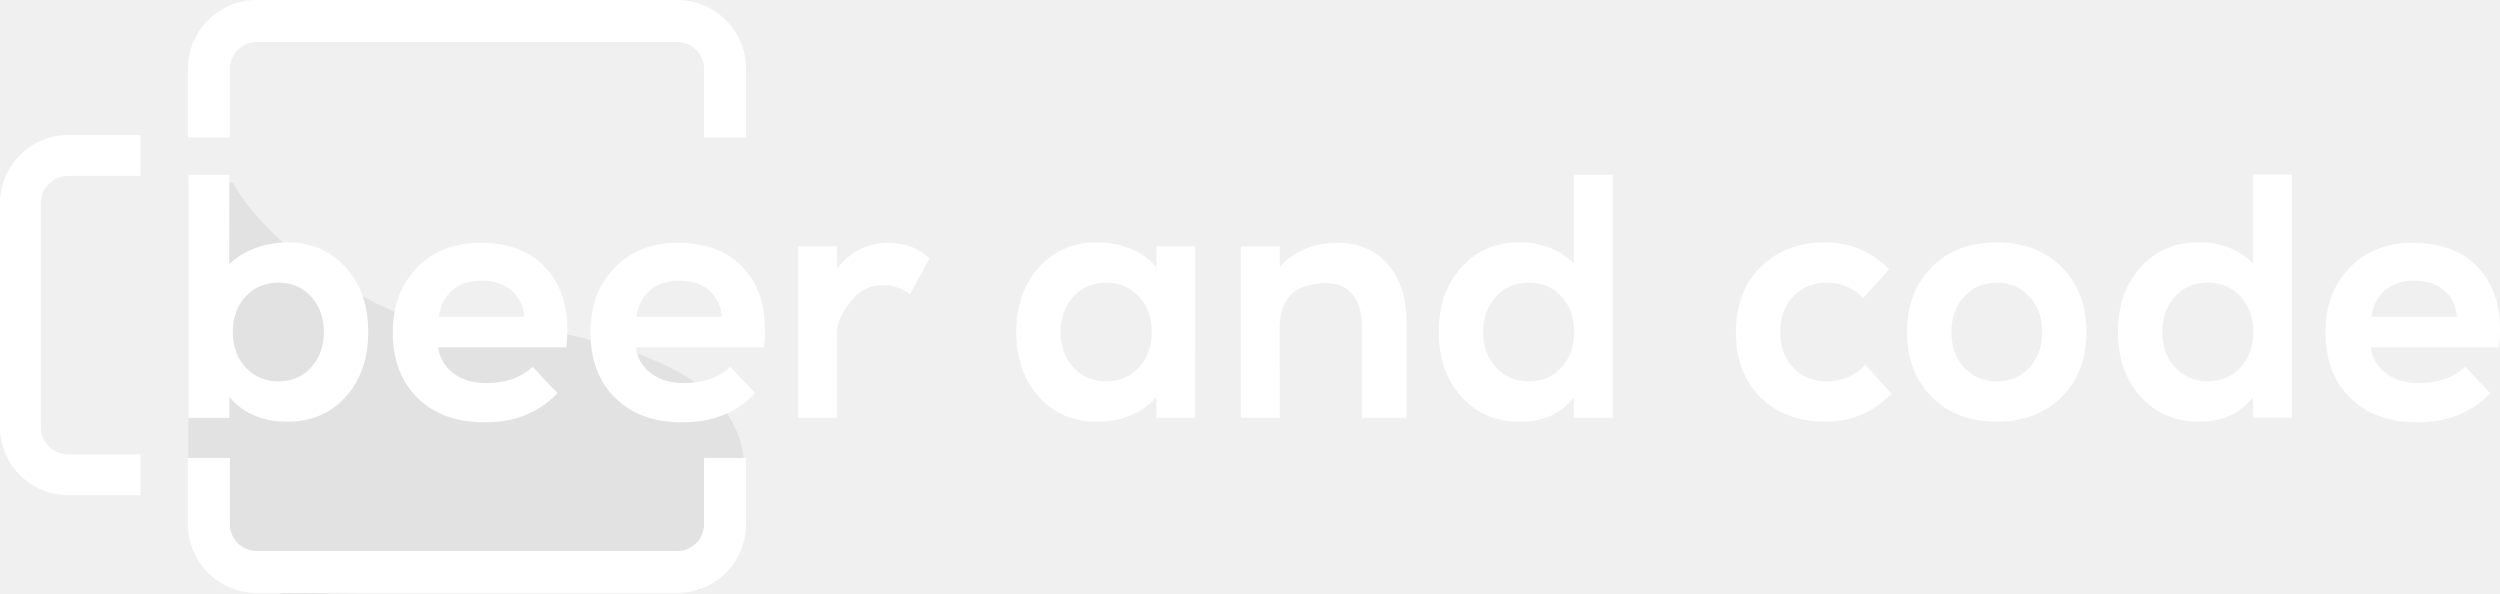
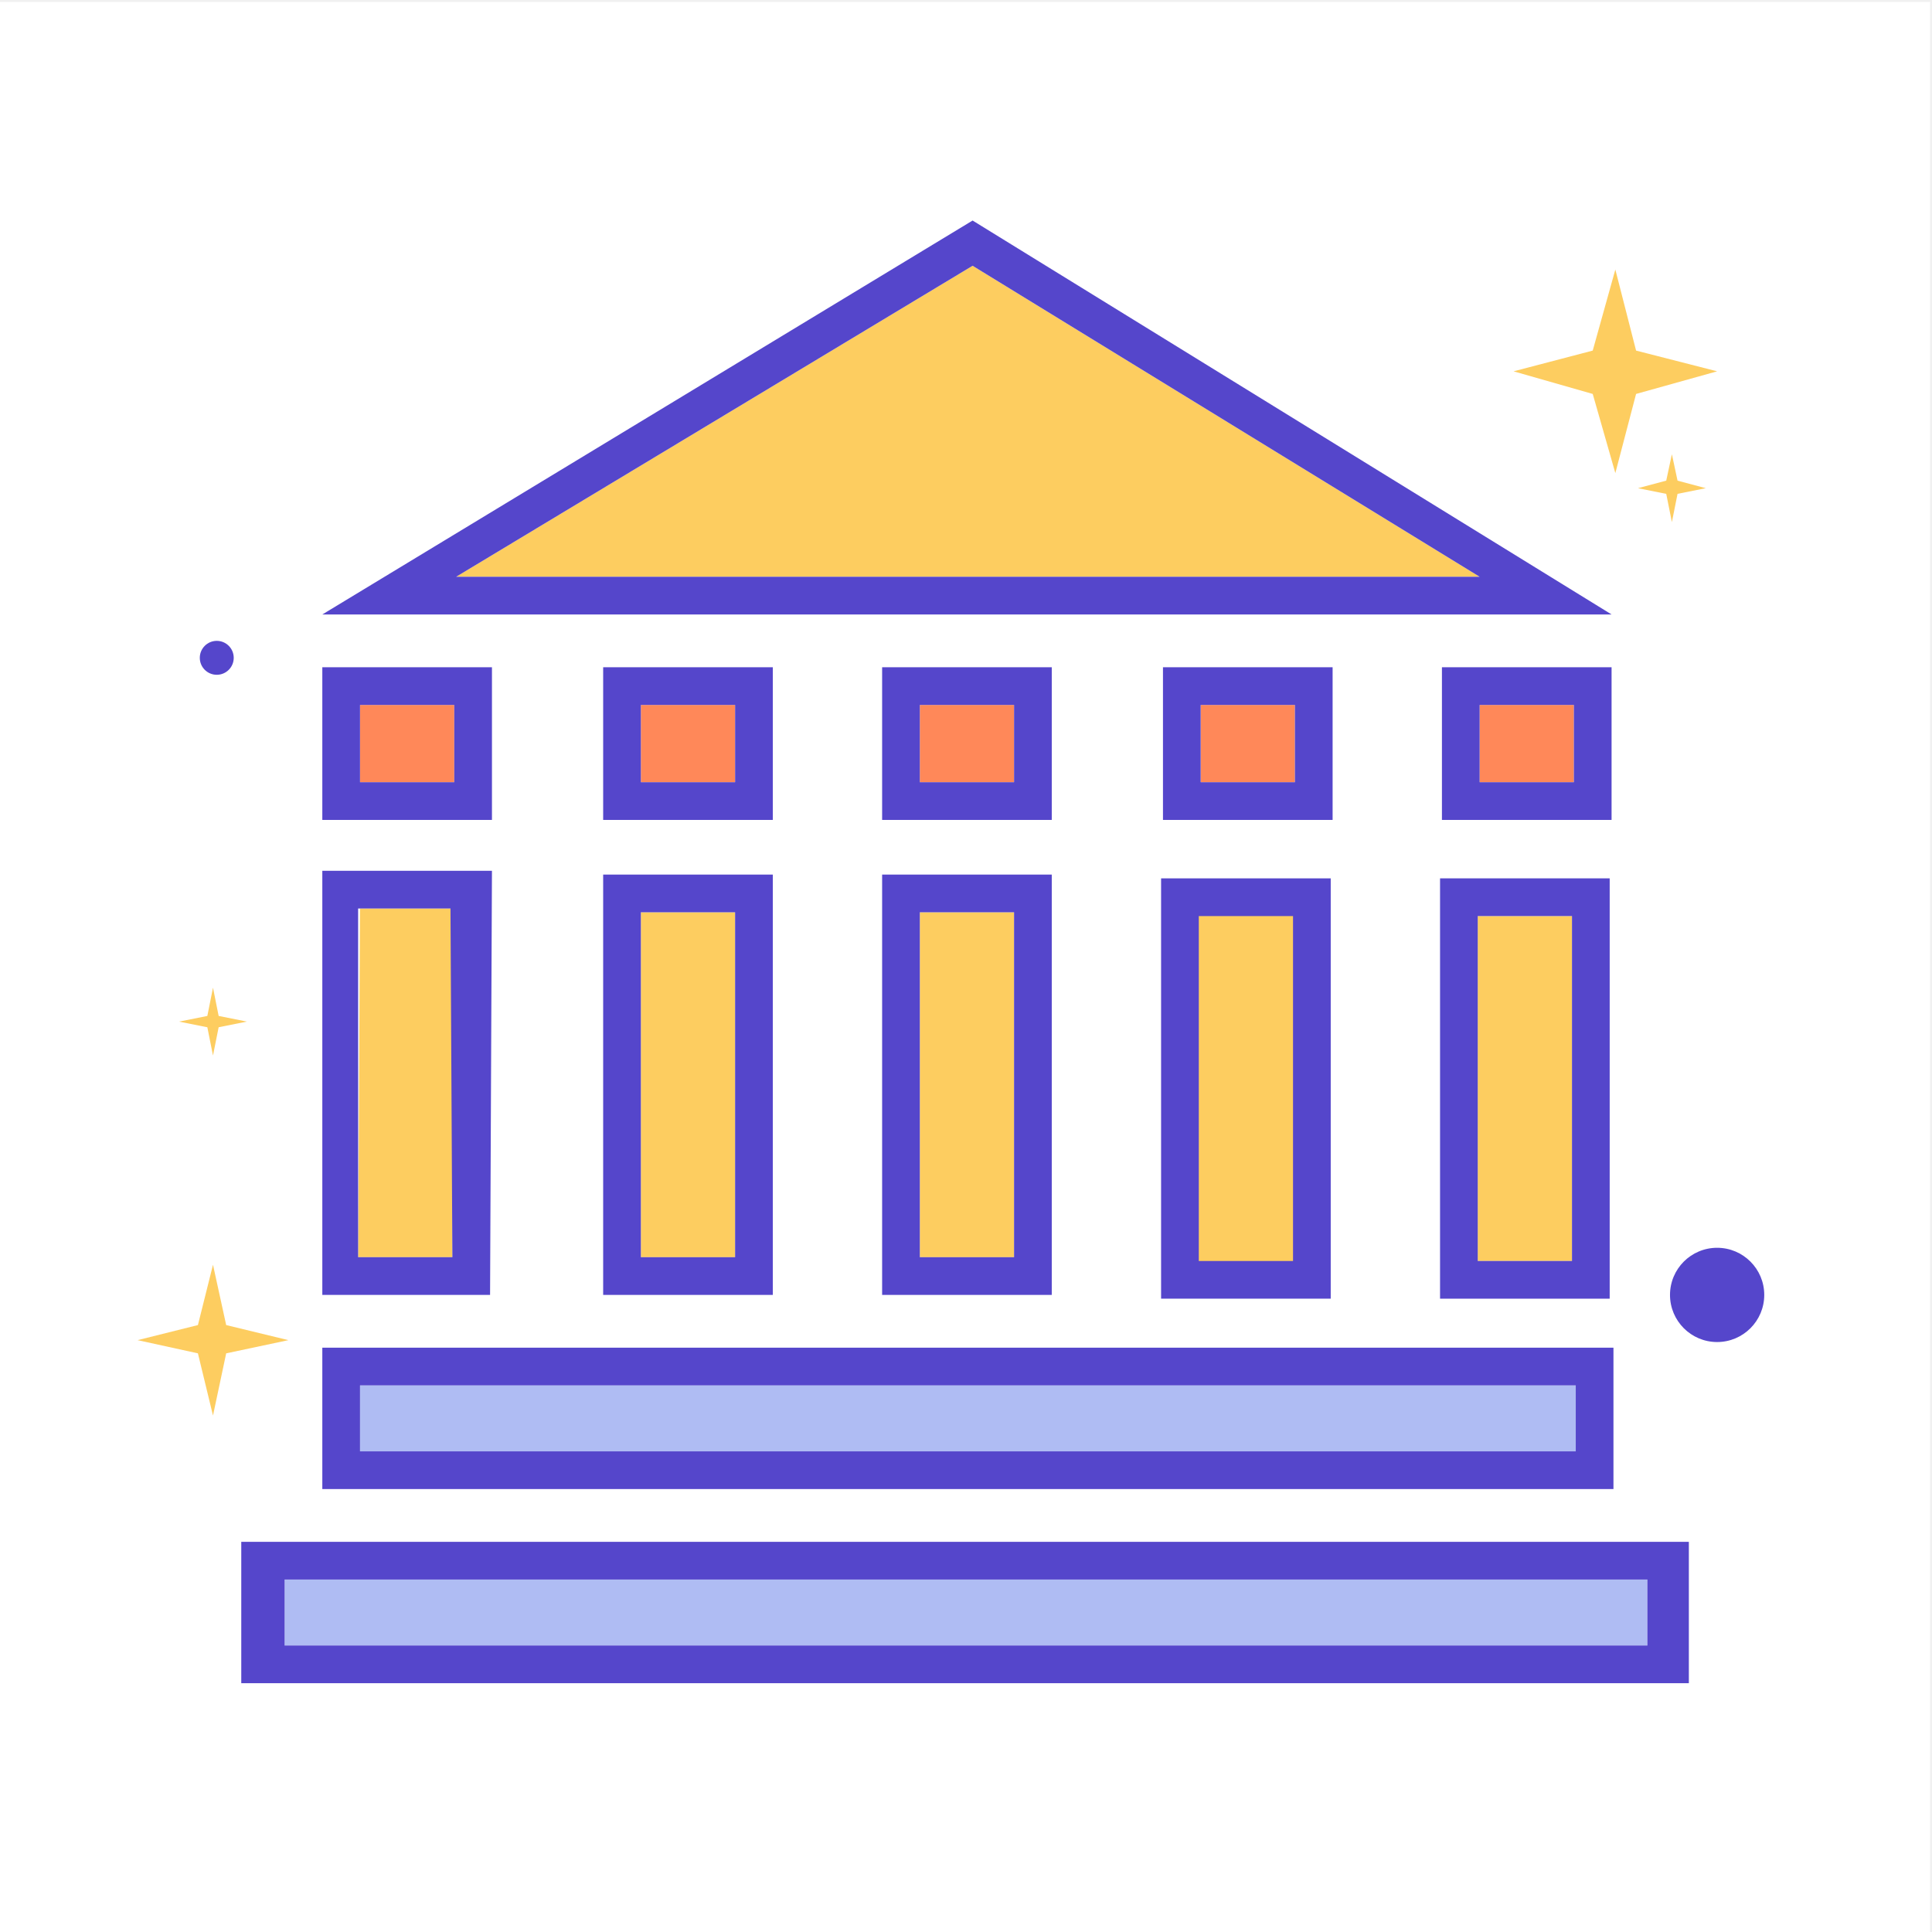
- <svg xmlns="http://www.w3.org/2000/svg" id="Camada_1" data-name="Camada 1" viewBox="0 0 2513.57 596.85">
-   <defs>
-     <style>.cls-1{fill:#e2e2e2;}.cls-2{fill:#fff;}</style>
-   </defs>
-   <path class="cls-1" d="M189.49,183.68h44.82s36.93,79.2,178.26,136.53c0,0,279.42.27,326.53,110.35,0,0,19.06,27.52,5.61,120.4L703.2,593.41,286,596.85l-63.92-12.61L189.5,533.62Z" />
-   <path class="cls-2" d="M680.94,0H258.05a69.25,69.25,0,0,0-69.17,69.17v69h42.25v-69a27,27,0,0,1,26.92-26.93H680.94a27,27,0,0,1,26.93,26.93v69h42.24v-69A69.25,69.25,0,0,0,680.94,0Zm26.93,460.41V527A27,27,0,0,1,680.94,554H258.05A27,27,0,0,1,231.13,527V460.41H188.88V527a69.25,69.25,0,0,0,69.17,69.17H680.94A69.25,69.25,0,0,0,750.11,527V460.41Z" />
-   <path class="cls-2" d="M68.57,176.81h72.64v-41H68.57A68.65,68.65,0,0,0,0,204.37v225a68.65,68.65,0,0,0,68.57,68.49h72.64v-41H68.57A27.55,27.55,0,0,1,41,429.33v-225A27.55,27.55,0,0,1,68.57,176.81Z" />
-   <path class="cls-2" d="M289.14,243.76q35.82,0,58.47,25.14t22.64,65q0,39.8-22.64,64.94T289.14,424c-24.56,0-44.59-8.26-58.56-24.79v20.94H189.45V175.66l41.13.15-.14,89.91C244.63,251.52,266.84,243.76,289.14,243.76ZM280,383.41q19.94,0,32.78-14t12.84-35.61q0-21.66-12.84-35.62t-32.78-14q-20.28,0-33.12,14T234.06,333.8q0,21.65,12.84,35.61T280,383.41Z" />
-   <path class="cls-2" d="M482.78,244.1q45.29,0,68.77,28.46t17.74,76.65H440.57a38.32,38.32,0,0,0,15.35,26.2q13,9.78,32.94,9.78,29.07,0,46.64-16.42l25,26.54q-27.72,29.34-73.33,29.33-42.26,0-67.25-24.44t-25-66q0-40.14,24.33-65.12T482.78,244.1Zm1.35,38.07q-17.91,0-29.23,9.6t-13.68,26.71h85.83q-1.35-16.75-12.84-26.54t-30.08-9.77Z" />
-   <path class="cls-2" d="M681.49,244.1q45.28,0,68.77,28.46T768,349.21H639.25a38.34,38.34,0,0,0,15.37,26.2q13,9.78,33,9.78,29.07,0,46.64-16.42l25,26.54q-27.72,29.34-73.34,29.33-42.24,0-67.25-24.44t-25-66q0-40.14,24.34-65.12T681.49,244.1Zm1.35,38.07q-17.91,0-29.23,9.6t-13.69,26.71h85.84q-1.35-16.75-12.84-26.54t-30.08-9.77Z" />
-   <path class="cls-2" d="M892,244.1q26.37,0,42.58,15.72l-19.6,36q-12.84-9.07-27-9.07-18.59,0-29.57,12.92c-7.33,8.61-16.8,20.19-16.8,35.78v84.6l-39.13.08V247.6h39.07l.08,22.64A62.69,62.69,0,0,1,892,244.1Z" />
-   <path class="cls-2" d="M1162.71,247.61h39l-.09,172.52h-38.95V398.94c-14.2,16.53-35.48,25.06-59.81,25.06q-35.82,0-58.46-25.15t-22.65-64.94q0-39.81,22.65-65t58.46-25.14c24.55,0,45.94,8.68,59.91,25ZM1112,383.41q20.28,0,33.12-14T1158,333.8q0-21.66-12.84-35.62t-33.12-14q-19.93,0-32.78,14T1066.4,333.8q0,21.65,12.84,35.61T1112,383.41Z" />
-   <path class="cls-2" d="M1344.19,244.1q32.1,0,51,21.48t18.92,58.14v96.37h-44.94V326.51q0-19.9-9.63-30.9t-26.53-11c-12.17,0-27.85,3.67-35.29,12s-11.15,19.21-11.15,32.48l.18,91h-39.18V247.6h39.17v20.71C1300.45,252.71,1321.43,244.1,1344.19,244.1Z" />
-   <path class="cls-2" d="M1582.44,175.66l39,.06V420.15h-39V399.83c-14,16.53-30.15,24.14-54.7,24.14q-35.82,0-58.46-25.15t-22.71-65q0-39.81,22.65-65t58.46-25.14q33.45,0,54.75,21.3Zm-45.62,207.75q20.27,0,33.11-14t12.85-35.61q0-21.66-12.85-35.62t-33.11-14q-20,0-32.79,14t-12.84,35.62q0,21.65,12.84,35.61T1536.82,383.41Z" />
-   <path class="cls-2" d="M2265.28,175.58h39V420h-39v-20.3c-14,16.53-30.15,24.14-54.7,24.14q-35.84,0-58.47-25.14t-22.64-65q0-39.81,22.64-64.95t58.47-25.14q33.45,0,54.74,21.3Zm-45.62,207.77q20.28,0,33.12-14t12.84-35.62q0-21.64-12.84-35.61t-33.12-14q-20,0-32.78,14T2174,333.73q0,21.66,12.84,35.62t32.78,14Z" />
-   <path class="cls-2" d="M1835.89,423.94q-41.23,0-65.9-24.45t-24.67-65.64q0-40.52,24.84-65.3t65.06-24.79q37.17,0,64.2,26.88l-26,29q-14.87-15.37-36.49-15.37-21,0-34,13.79t-13,35.8q0,22,13,35.79t34,13.79q23,0,38.52-16.76L1901.81,396Q1873.75,424,1835.89,423.94Z" />
-   <path class="cls-2" d="M2073.12,398.79q-24.66,25.15-65.56,25.15T1942,398.79q-24.66-25.14-24.67-64.94t24.67-65q24.68-25.14,65.56-25.14t65.56,25.14q24.68,25.14,24.67,65T2073.12,398.79Zm-98.5-29.5q12.66,14.11,33,14.12t33-14.14q12.67-14.14,12.68-35.44t-12.74-35.42q-12.66-14.13-33-14.14t-32.89,14.14q-12.67,14.14-12.68,35.45T1974.62,369.29Z" />
-   <path class="cls-2" d="M2425.93,244.1q45.29,0,68.77,28.46t17.74,76.65H2383.69a38.34,38.34,0,0,0,15.37,26.19q13,9.78,33,9.78,29.07,0,46.64-16.42l25,26.54q-27.72,29.34-73.34,29.33-42.24,0-67.25-24.44t-25-66q0-40.14,24.34-65.12T2425.93,244.1Zm1.35,38.07q-17.91,0-29.23,9.6t-13.69,26.71h85.84q-1.35-16.75-12.84-26.54t-30.08-9.77Z" />
+ <svg xmlns="http://www.w3.org/2000/svg" width="800px" height="800px" viewBox="0 0 1024 1024" class="icon" version="1.1">
+   <path d="M0.001 0.999h1023.001v1023.001H0.001z" fill="#FFFFFF" />
+   <path d="M844.177 208.796l-41.959-11.988 41.959-10.989 11.988-42.958 10.989 42.958 42.958 10.989-42.958 11.988-10.989 41.959-11.988-41.959zM104.899 717.3l-31.969-6.993 31.969-7.992 7.992-31.969 6.993 31.969 32.968 7.992-32.968 6.993-6.993 32.968-7.992-32.968zM883.139 261.744l-14.985-2.997 14.985-3.996 2.997-13.986 2.997 13.986 14.985 3.996-14.985 2.997-2.997 14.985-2.997-14.985zM109.894 544.468l-14.985-2.997 14.985-2.997 2.997-14.985 2.997 14.985 14.985 2.997-14.985 2.997-2.997 14.985-2.997-14.985z" fill="#FDCD60" />
+   <path d="M114.889 348.66m-8.991 0a8.991 8.991 0 1 0 17.982 0 8.991 8.991 0 1 0-17.982 0Z" fill="#5546CB" />
+   <path d="M910.112 711.305a24.976 24.976 0 1 1 24.976-24.976 24.976 24.976 0 0 1-24.976 24.976z m0-35.965a9.99 9.99 0 1 1 0 0.999z" fill="#5546CB" />
+   <path d="M626.389 469.541h69.932v204.65h-69.932z" fill="#FDCD60" />
+   <path d="M190.815 734.283h644.371v34.966H190.815z" fill="#AFBCF3" />
+   <path d="M855.166 714.302H170.834v74.927h684.332z m-19.98 54.946H190.815v-34.966h644.371z" fill="#5546CB" />
+   <path d="M150.854 837.182h722.295v34.966H150.854z" fill="#AFBCF3" />
+   <path d="M127.876 817.202v74.927h767.251v-74.927z m745.272 54.946H150.854v-34.966h722.295z" fill="#5546CB" />
+   <path d="M487.525 483.528h49.951v182.821h-49.951z" fill="#FDCD60" />
+   <path d="M467.544 686.33h89.912V463.547h-89.912z m19.98-202.802h49.951v182.821h-49.951z" fill="#5546CB" />
+   <path d="M339.669 483.528h49.951v182.821h-49.951z" fill="#FDCD60" />
+   <path d="M319.689 686.33h89.912V463.547h-89.912z m19.98-202.802h49.951v182.821h-49.951z" fill="#5546CB" />
+   <path d="M190.815 373.635h49.951v40.96h-49.951z" fill="#FF8859" />
+   <path d="M260.746 353.655h-89.912v80.921h89.912z m-19.98 60.94h-49.951v-40.96h49.951z" fill="#5546CB" />
+   <path d="M784.235 373.635h49.951v40.96h-49.951z" fill="#FF8859" />
+   <path d="M854.167 353.655h-89.912v80.921h89.912z m-19.98 60.94h-49.951v-40.96h49.951z" fill="#5546CB" />
+   <path d="M636.38 373.635h49.951v40.96h-49.951z" fill="#FF8859" />
+   <path d="M706.311 353.655h-89.912v80.921h89.912z m-19.98 60.94h-49.951v-40.96h49.951z" fill="#5546CB" />
+   <path d="M487.525 373.635h49.951v40.96h-49.951z" fill="#FF8859" />
+   <path d="M557.457 353.655h-89.912v80.921h89.912z m-19.98 60.94h-49.951v-40.96h49.951z" fill="#5546CB" />
+   <path d="M339.669 373.635h49.951v40.96h-49.951z" fill="#FF8859" />
+   <path d="M409.601 353.655h-89.912v80.921h89.912z m-19.98 60.94h-49.951v-40.96h49.951z" fill="#5546CB" />
+   <path d="M515.498 140.862L241.765 305.701h542.47L515.498 140.862z" fill="#FDCD60" />
+   <path d="M515.498 116.886L170.834 325.682h683.333z m0 23.977l268.738 164.839H241.765zM615.4 688.328h89.912V465.545h-89.912z m19.98-202.802h49.951v182.821h-49.951z" fill="#5546CB" />
+   <path d="M783.236 485.526h49.951v182.821h-49.951z" fill="#FDCD60" />
+   <path d="M763.256 688.328h89.912V465.545h-89.912z m19.98-202.802h49.951v182.821h-49.951z" fill="#5546CB" />
+   <path d="M189.816 666.349h49.951V481.53h-48.952l-0.999 184.82z" fill="#FDCD60" />
+   <path d="M260.746 461.549h-89.912v224.78h88.913z m-20.98 204.8h-49.951V481.53h48.952z" fill="#5546CB" />
</svg>
